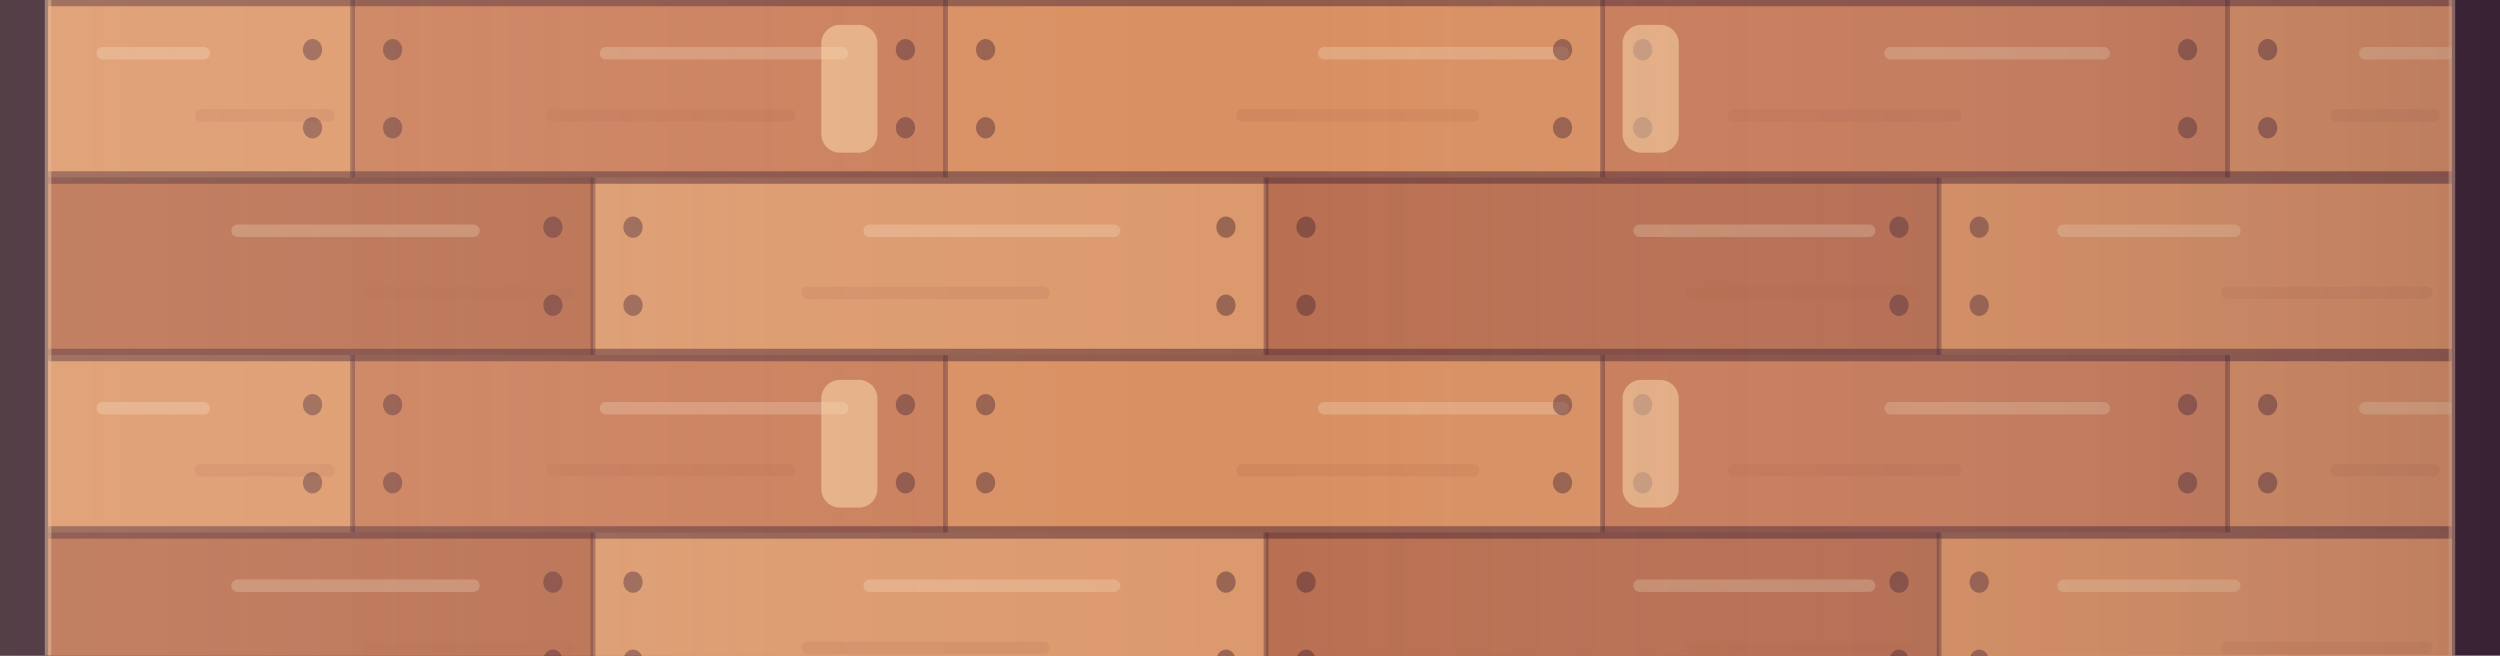
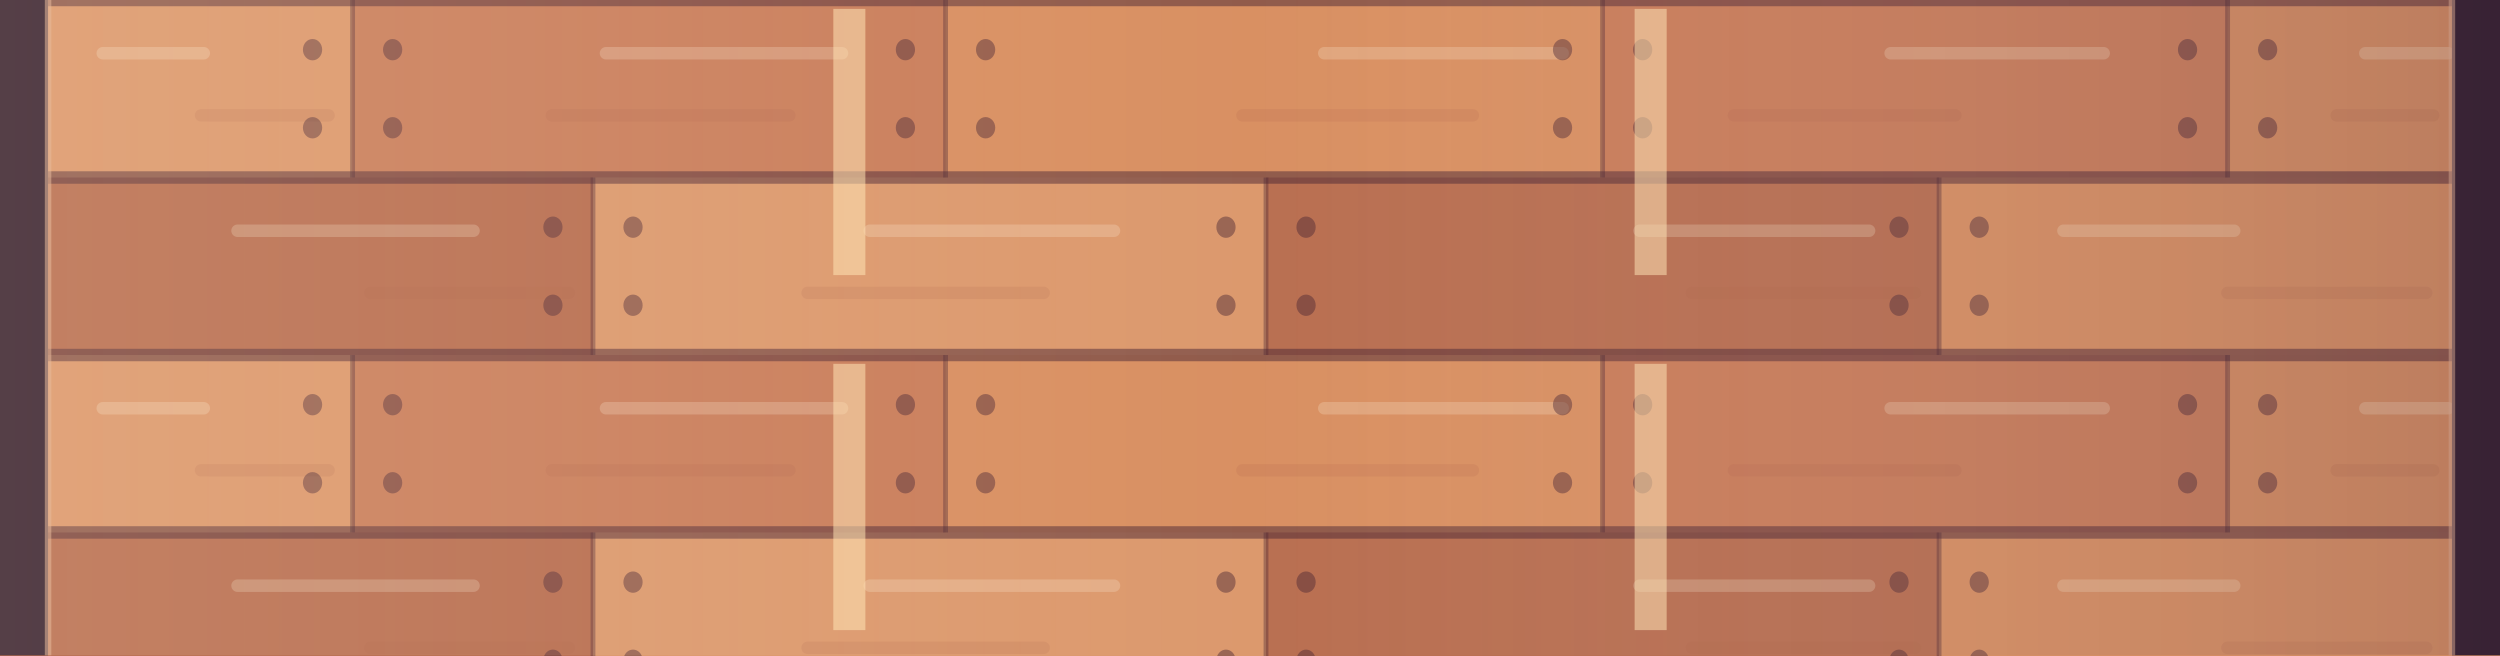
<svg xmlns="http://www.w3.org/2000/svg" width="309" height="81" viewBox="0 0 309 81">
  <rect width="309" height="81" fill="#C97C58" />
  <rect x="0" y="-21.94" width="73.29" height="22.54" fill="#b96e50" />
  <rect x="73.29" y="-21.94" width="83.19" height="22.54" fill="#dc996d" />
  <rect x="156.48" y="-21.94" width="83.19" height="22.54" fill="#b96f51" />
  <rect x="239.67" y="-21.94" width="69.33" height="22.54" fill="#d88f62" />
  <rect x="0" y="0" width="43.58" height="22.54" fill="#dc976b" />
  <rect x="43.58" y="0" width="73.29" height="22.54" fill="#ca7e5b" />
  <rect x="116.87" y="0" width="81.21" height="22.54" fill="#d99062" />
  <rect x="198.08" y="0" width="77.25" height="22.54" fill="#ca7d5a" />
  <rect x="275.33" y="0" width="33.67" height="22.54" fill="#d68d61" />
  <rect x="0" y="21.94" width="73.29" height="22.54" fill="#b96e50" />
  <rect x="73.29" y="21.94" width="83.19" height="22.54" fill="#dc996d" />
  <rect x="156.48" y="21.94" width="83.19" height="22.54" fill="#b96f51" />
  <rect x="239.67" y="21.94" width="69.33" height="22.54" fill="#d88f62" />
  <rect x="0" y="43.88" width="43.58" height="22.53" fill="#dc976b" />
  <rect x="43.58" y="43.88" width="73.29" height="22.53" fill="#ca7e5b" />
  <rect x="116.87" y="43.88" width="81.21" height="22.53" fill="#d99062" />
  <rect x="198.08" y="43.88" width="77.25" height="22.53" fill="#ca7d5a" />
  <rect x="275.33" y="43.88" width="33.67" height="22.53" fill="#d68d61" />
  <rect x="0" y="65.81" width="73.29" height="22.54" fill="#b96e50" />
  <rect x="73.29" y="65.81" width="83.19" height="22.54" fill="#dc996d" />
  <rect x="156.48" y="65.81" width="83.19" height="22.54" fill="#b96f51" />
  <rect x="239.67" y="65.81" width="69.33" height="22.54" fill="#d88f62" />
  <rect x="0" y="87.75" width="43.58" height="22.54" fill="#dc976b" />
  <rect x="43.58" y="87.75" width="73.29" height="22.54" fill="#ca7e5b" />
  <rect x="116.87" y="87.75" width="81.21" height="22.54" fill="#d99062" />
  <rect x="198.08" y="87.75" width="77.25" height="22.54" fill="#ca7d5a" />
  <rect x="275.33" y="87.75" width="33.67" height="22.54" fill="#d68d61" />
  <rect x="0" y="109.69" width="73.29" height="22.53" fill="#b96e50" />
  <rect x="73.29" y="109.69" width="83.19" height="22.53" fill="#dc996d" />
  <rect x="156.48" y="109.69" width="83.19" height="22.53" fill="#b96f51" />
  <rect x="239.67" y="109.69" width="69.33" height="22.53" fill="#d88f62" />
  <path d="M29.36 -15.36H58.53" stroke="#FFF6DE" stroke-opacity="0.22" stroke-width="1.54" stroke-linecap="round" />
  <path d="M45.77 -7.68H70.32" stroke="#A9604A" stroke-opacity="0.16" stroke-width="1.54" stroke-linecap="round" />
  <path d="M107.5 -15.36H137.69" stroke="#FFF6DE" stroke-opacity="0.22" stroke-width="1.54" stroke-linecap="round" />
  <path d="M99.82 -7.68H129" stroke="#A9604A" stroke-opacity="0.16" stroke-width="1.54" stroke-linecap="round" />
  <path d="M202.65 -15.36H231.02" stroke="#FFF6DE" stroke-opacity="0.22" stroke-width="1.54" stroke-linecap="round" />
  <path d="M209.12 -7.68H236.7" stroke="#A9604A" stroke-opacity="0.16" stroke-width="1.54" stroke-linecap="round" />
  <path d="M255.04 -15.36H276.15" stroke="#FFF6DE" stroke-opacity="0.22" stroke-width="1.54" stroke-linecap="round" />
  <path d="M275.31 -7.68H299.88" stroke="#A9604A" stroke-opacity="0.16" stroke-width="1.54" stroke-linecap="round" />
  <path d="M12.7 6.58H25.19" stroke="#FFF6DE" stroke-opacity="0.22" stroke-width="1.54" stroke-linecap="round" />
  <path d="M24.84 14.26H40.61" stroke="#A9604A" stroke-opacity="0.16" stroke-width="1.54" stroke-linecap="round" />
  <path d="M74.9 6.58H104.07" stroke="#FFF6DE" stroke-opacity="0.22" stroke-width="1.54" stroke-linecap="round" />
  <path d="M68.22 14.26H97.57" stroke="#A9604A" stroke-opacity="0.16" stroke-width="1.54" stroke-linecap="round" />
  <path d="M163.68 6.58H193.15" stroke="#FFF6DE" stroke-opacity="0.22" stroke-width="1.54" stroke-linecap="round" />
  <path d="M153.56 14.26H182.05" stroke="#A9604A" stroke-opacity="0.16" stroke-width="1.54" stroke-linecap="round" />
  <path d="M233.68 6.58H260.02" stroke="#FFF6DE" stroke-opacity="0.22" stroke-width="1.54" stroke-linecap="round" />
  <path d="M214.3 14.26H241.69" stroke="#A9604A" stroke-opacity="0.16" stroke-width="1.54" stroke-linecap="round" />
  <path d="M292.35 6.58H302.6" stroke="#FFF6DE" stroke-opacity="0.22" stroke-width="1.54" stroke-linecap="round" />
  <path d="M288.82 14.26H300.75" stroke="#A9604A" stroke-opacity="0.16" stroke-width="1.54" stroke-linecap="round" />
  <path d="M29.36 28.52H58.53" stroke="#FFF6DE" stroke-opacity="0.22" stroke-width="1.54" stroke-linecap="round" />
  <path d="M45.77 36.2H70.32" stroke="#A9604A" stroke-opacity="0.16" stroke-width="1.54" stroke-linecap="round" />
  <path d="M107.5 28.52H137.69" stroke="#FFF6DE" stroke-opacity="0.22" stroke-width="1.54" stroke-linecap="round" />
  <path d="M99.82 36.2H129" stroke="#A9604A" stroke-opacity="0.16" stroke-width="1.54" stroke-linecap="round" />
  <path d="M202.65 28.52H231.02" stroke="#FFF6DE" stroke-opacity="0.22" stroke-width="1.54" stroke-linecap="round" />
  <path d="M209.12 36.2H236.7" stroke="#A9604A" stroke-opacity="0.16" stroke-width="1.54" stroke-linecap="round" />
  <path d="M255.04 28.52H276.15" stroke="#FFF6DE" stroke-opacity="0.22" stroke-width="1.54" stroke-linecap="round" />
  <path d="M275.31 36.2H299.88" stroke="#A9604A" stroke-opacity="0.16" stroke-width="1.54" stroke-linecap="round" />
  <path d="M12.7 50.46H25.19" stroke="#FFF6DE" stroke-opacity="0.22" stroke-width="1.54" stroke-linecap="round" />
  <path d="M24.84 58.13H40.61" stroke="#A9604A" stroke-opacity="0.16" stroke-width="1.54" stroke-linecap="round" />
  <path d="M74.9 50.46H104.07" stroke="#FFF6DE" stroke-opacity="0.22" stroke-width="1.54" stroke-linecap="round" />
  <path d="M68.22 58.13H97.57" stroke="#A9604A" stroke-opacity="0.16" stroke-width="1.54" stroke-linecap="round" />
  <path d="M163.68 50.46H193.15" stroke="#FFF6DE" stroke-opacity="0.22" stroke-width="1.54" stroke-linecap="round" />
  <path d="M153.56 58.13H182.05" stroke="#A9604A" stroke-opacity="0.16" stroke-width="1.54" stroke-linecap="round" />
  <path d="M233.68 50.46H260.02" stroke="#FFF6DE" stroke-opacity="0.22" stroke-width="1.54" stroke-linecap="round" />
  <path d="M214.3 58.13H241.69" stroke="#A9604A" stroke-opacity="0.16" stroke-width="1.54" stroke-linecap="round" />
  <path d="M292.35 50.46H302.6" stroke="#FFF6DE" stroke-opacity="0.22" stroke-width="1.54" stroke-linecap="round" />
  <path d="M288.82 58.13H300.75" stroke="#A9604A" stroke-opacity="0.16" stroke-width="1.54" stroke-linecap="round" />
  <path d="M29.36 72.39H58.53" stroke="#FFF6DE" stroke-opacity="0.22" stroke-width="1.54" stroke-linecap="round" />
  <path d="M45.77 80.07H70.32" stroke="#A9604A" stroke-opacity="0.16" stroke-width="1.54" stroke-linecap="round" />
  <path d="M107.5 72.39H137.69" stroke="#FFF6DE" stroke-opacity="0.22" stroke-width="1.54" stroke-linecap="round" />
  <path d="M99.82 80.07H129" stroke="#A9604A" stroke-opacity="0.16" stroke-width="1.54" stroke-linecap="round" />
  <path d="M202.65 72.39H231.02" stroke="#FFF6DE" stroke-opacity="0.22" stroke-width="1.54" stroke-linecap="round" />
  <path d="M209.12 80.07H236.7" stroke="#A9604A" stroke-opacity="0.16" stroke-width="1.54" stroke-linecap="round" />
  <path d="M255.04 72.39H276.15" stroke="#FFF6DE" stroke-opacity="0.22" stroke-width="1.54" stroke-linecap="round" />
  <path d="M275.31 80.07H299.88" stroke="#A9604A" stroke-opacity="0.16" stroke-width="1.54" stroke-linecap="round" />
  <path d="M12.7 94.33H25.19" stroke="#FFF6DE" stroke-opacity="0.22" stroke-width="1.54" stroke-linecap="round" />
  <path d="M24.84 102.01H40.61" stroke="#A9604A" stroke-opacity="0.16" stroke-width="1.54" stroke-linecap="round" />
  <path d="M74.9 94.33H104.07" stroke="#FFF6DE" stroke-opacity="0.22" stroke-width="1.54" stroke-linecap="round" />
  <path d="M68.22 102.01H97.57" stroke="#A9604A" stroke-opacity="0.16" stroke-width="1.54" stroke-linecap="round" />
  <path d="M163.68 94.33H193.15" stroke="#FFF6DE" stroke-opacity="0.22" stroke-width="1.54" stroke-linecap="round" />
  <path d="M153.56 102.01H182.05" stroke="#A9604A" stroke-opacity="0.16" stroke-width="1.54" stroke-linecap="round" />
  <path d="M233.68 94.33H260.02" stroke="#FFF6DE" stroke-opacity="0.22" stroke-width="1.54" stroke-linecap="round" />
  <path d="M214.3 102.01H241.69" stroke="#A9604A" stroke-opacity="0.16" stroke-width="1.54" stroke-linecap="round" />
  <path d="M292.35 94.33H302.6" stroke="#FFF6DE" stroke-opacity="0.22" stroke-width="1.54" stroke-linecap="round" />
  <path d="M288.82 102.01H300.75" stroke="#A9604A" stroke-opacity="0.16" stroke-width="1.54" stroke-linecap="round" />
  <path d="M29.36 116.27H58.53" stroke="#FFF6DE" stroke-opacity="0.22" stroke-width="1.54" stroke-linecap="round" />
  <path d="M45.77 123.95H70.32" stroke="#A9604A" stroke-opacity="0.16" stroke-width="1.54" stroke-linecap="round" />
  <path d="M107.5 116.27H137.69" stroke="#FFF6DE" stroke-opacity="0.22" stroke-width="1.54" stroke-linecap="round" />
  <path d="M99.82 123.95H129" stroke="#A9604A" stroke-opacity="0.16" stroke-width="1.54" stroke-linecap="round" />
  <path d="M202.65 116.27H231.02" stroke="#FFF6DE" stroke-opacity="0.22" stroke-width="1.54" stroke-linecap="round" />
  <path d="M209.12 123.95H236.7" stroke="#A9604A" stroke-opacity="0.16" stroke-width="1.54" stroke-linecap="round" />
  <path d="M255.04 116.27H276.15" stroke="#FFF6DE" stroke-opacity="0.22" stroke-width="1.54" stroke-linecap="round" />
  <path d="M275.31 123.95H299.88" stroke="#A9604A" stroke-opacity="0.16" stroke-width="1.54" stroke-linecap="round" />
  <path d="M73.29 -21.94V0" stroke="#4A2734" stroke-opacity=".38" stroke-width="0.6" />
  <path d="M156.48 -21.94V0" stroke="#4A2734" stroke-opacity=".38" stroke-width="0.6" />
  <path d="M239.67 -21.94V0" stroke="#4A2734" stroke-opacity=".38" stroke-width="0.6" />
  <path d="M0 -21.94H309" stroke="#4A2734" stroke-opacity=".5" stroke-width="1.54" />
  <path d="M43.58 0V21.94" stroke="#4A2734" stroke-opacity=".38" stroke-width="0.6" />
  <path d="M116.87 0V21.94" stroke="#4A2734" stroke-opacity=".38" stroke-width="0.6" />
  <path d="M198.08 0V21.94" stroke="#4A2734" stroke-opacity=".38" stroke-width="0.6" />
  <path d="M275.33 0V21.94" stroke="#4A2734" stroke-opacity=".38" stroke-width="0.6" />
  <path d="M0 0H309" stroke="#4A2734" stroke-opacity=".5" stroke-width="1.54" />
  <path d="M73.29 21.94V43.88" stroke="#4A2734" stroke-opacity=".38" stroke-width="0.6" />
  <path d="M156.48 21.94V43.88" stroke="#4A2734" stroke-opacity=".38" stroke-width="0.6" />
  <path d="M239.67 21.94V43.88" stroke="#4A2734" stroke-opacity=".38" stroke-width="0.6" />
  <path d="M0 21.94H309" stroke="#4A2734" stroke-opacity=".5" stroke-width="1.54" />
  <path d="M43.58 43.88V65.81" stroke="#4A2734" stroke-opacity=".38" stroke-width="0.6" />
  <path d="M116.87 43.88V65.81" stroke="#4A2734" stroke-opacity=".38" stroke-width="0.6" />
  <path d="M198.08 43.88V65.81" stroke="#4A2734" stroke-opacity=".38" stroke-width="0.6" />
  <path d="M275.33 43.88V65.81" stroke="#4A2734" stroke-opacity=".38" stroke-width="0.6" />
  <path d="M0 43.88H309" stroke="#4A2734" stroke-opacity=".5" stroke-width="1.54" />
  <path d="M73.29 65.81V87.75" stroke="#4A2734" stroke-opacity=".38" stroke-width="0.6" />
  <path d="M156.48 65.81V87.75" stroke="#4A2734" stroke-opacity=".38" stroke-width="0.6" />
  <path d="M239.67 65.81V87.75" stroke="#4A2734" stroke-opacity=".38" stroke-width="0.6" />
  <path d="M0 65.81H309" stroke="#4A2734" stroke-opacity=".5" stroke-width="1.54" />
  <path d="M43.58 87.75V109.69" stroke="#4A2734" stroke-opacity=".38" stroke-width="0.6" />
  <path d="M116.87 87.75V109.69" stroke="#4A2734" stroke-opacity=".38" stroke-width="0.6" />
  <path d="M198.08 87.75V109.69" stroke="#4A2734" stroke-opacity=".38" stroke-width="0.6" />
  <path d="M275.33 87.75V109.69" stroke="#4A2734" stroke-opacity=".38" stroke-width="0.6" />
  <path d="M0 87.75H309" stroke="#4A2734" stroke-opacity=".5" stroke-width="1.54" />
  <path d="M73.29 109.69V131.62" stroke="#4A2734" stroke-opacity=".38" stroke-width="0.6" />
  <path d="M156.48 109.69V131.62" stroke="#4A2734" stroke-opacity=".38" stroke-width="0.6" />
  <path d="M239.67 109.69V131.62" stroke="#4A2734" stroke-opacity=".38" stroke-width="0.6" />
  <path d="M0 109.69H309" stroke="#4A2734" stroke-opacity=".5" stroke-width="1.54" />
  <ellipse cx="68.34" cy="-15.8" rx="1.19" ry="1.32" fill="#4A2734" fill-opacity=".45" />
  <ellipse cx="68.34" cy="-6.14" rx="1.19" ry="1.32" fill="#4A2734" fill-opacity=".45" />
  <ellipse cx="78.24" cy="-15.8" rx="1.19" ry="1.32" fill="#4A2734" fill-opacity=".45" />
  <ellipse cx="78.24" cy="-6.14" rx="1.19" ry="1.32" fill="#4A2734" fill-opacity=".45" />
  <ellipse cx="151.53" cy="-15.8" rx="1.19" ry="1.32" fill="#4A2734" fill-opacity=".45" />
  <ellipse cx="151.53" cy="-6.14" rx="1.19" ry="1.32" fill="#4A2734" fill-opacity=".45" />
  <ellipse cx="161.43" cy="-15.8" rx="1.19" ry="1.32" fill="#4A2734" fill-opacity=".45" />
  <ellipse cx="161.43" cy="-6.14" rx="1.19" ry="1.32" fill="#4A2734" fill-opacity=".45" />
  <ellipse cx="234.72" cy="-15.8" rx="1.19" ry="1.32" fill="#4A2734" fill-opacity=".45" />
  <ellipse cx="234.72" cy="-6.14" rx="1.19" ry="1.32" fill="#4A2734" fill-opacity=".45" />
  <ellipse cx="244.63" cy="-15.8" rx="1.19" ry="1.32" fill="#4A2734" fill-opacity=".45" />
  <ellipse cx="244.63" cy="-6.14" rx="1.19" ry="1.32" fill="#4A2734" fill-opacity=".45" />
  <ellipse cx="38.63" cy="6.14" rx="1.19" ry="1.32" fill="#4A2734" fill-opacity=".45" />
  <ellipse cx="38.63" cy="15.79" rx="1.19" ry="1.32" fill="#4A2734" fill-opacity=".45" />
  <ellipse cx="48.53" cy="6.14" rx="1.19" ry="1.32" fill="#4A2734" fill-opacity=".45" />
  <ellipse cx="48.53" cy="15.79" rx="1.19" ry="1.32" fill="#4A2734" fill-opacity=".45" />
  <ellipse cx="111.91" cy="6.14" rx="1.19" ry="1.32" fill="#4A2734" fill-opacity=".45" />
  <ellipse cx="111.91" cy="15.79" rx="1.19" ry="1.32" fill="#4A2734" fill-opacity=".45" />
  <ellipse cx="121.82" cy="6.14" rx="1.19" ry="1.32" fill="#4A2734" fill-opacity=".45" />
  <ellipse cx="121.82" cy="15.79" rx="1.19" ry="1.32" fill="#4A2734" fill-opacity=".45" />
  <ellipse cx="193.13" cy="6.14" rx="1.19" ry="1.32" fill="#4A2734" fill-opacity=".45" />
  <ellipse cx="193.13" cy="15.79" rx="1.19" ry="1.32" fill="#4A2734" fill-opacity=".45" />
  <ellipse cx="203.03" cy="6.14" rx="1.19" ry="1.32" fill="#4A2734" fill-opacity=".45" />
  <ellipse cx="203.03" cy="15.79" rx="1.19" ry="1.32" fill="#4A2734" fill-opacity=".45" />
  <ellipse cx="270.38" cy="6.14" rx="1.19" ry="1.32" fill="#4A2734" fill-opacity=".45" />
  <ellipse cx="270.38" cy="15.79" rx="1.19" ry="1.32" fill="#4A2734" fill-opacity=".45" />
  <ellipse cx="280.28" cy="6.14" rx="1.19" ry="1.32" fill="#4A2734" fill-opacity=".45" />
  <ellipse cx="280.28" cy="15.79" rx="1.19" ry="1.32" fill="#4A2734" fill-opacity=".45" />
  <ellipse cx="68.34" cy="28.08" rx="1.19" ry="1.32" fill="#4A2734" fill-opacity=".45" />
  <ellipse cx="68.34" cy="37.73" rx="1.19" ry="1.32" fill="#4A2734" fill-opacity=".45" />
  <ellipse cx="78.24" cy="28.08" rx="1.19" ry="1.32" fill="#4A2734" fill-opacity=".45" />
  <ellipse cx="78.24" cy="37.73" rx="1.19" ry="1.32" fill="#4A2734" fill-opacity=".45" />
  <ellipse cx="151.53" cy="28.08" rx="1.19" ry="1.32" fill="#4A2734" fill-opacity=".45" />
  <ellipse cx="151.53" cy="37.73" rx="1.19" ry="1.32" fill="#4A2734" fill-opacity=".45" />
  <ellipse cx="161.43" cy="28.08" rx="1.19" ry="1.32" fill="#4A2734" fill-opacity=".45" />
  <ellipse cx="161.43" cy="37.73" rx="1.19" ry="1.32" fill="#4A2734" fill-opacity=".45" />
  <ellipse cx="234.72" cy="28.08" rx="1.19" ry="1.32" fill="#4A2734" fill-opacity=".45" />
  <ellipse cx="234.72" cy="37.73" rx="1.19" ry="1.32" fill="#4A2734" fill-opacity=".45" />
  <ellipse cx="244.63" cy="28.08" rx="1.19" ry="1.32" fill="#4A2734" fill-opacity=".45" />
  <ellipse cx="244.63" cy="37.73" rx="1.19" ry="1.32" fill="#4A2734" fill-opacity=".45" />
  <ellipse cx="38.63" cy="50.02" rx="1.19" ry="1.32" fill="#4A2734" fill-opacity=".45" />
  <ellipse cx="38.63" cy="59.67" rx="1.19" ry="1.32" fill="#4A2734" fill-opacity=".45" />
  <ellipse cx="48.53" cy="50.02" rx="1.19" ry="1.32" fill="#4A2734" fill-opacity=".45" />
  <ellipse cx="48.53" cy="59.67" rx="1.19" ry="1.32" fill="#4A2734" fill-opacity=".45" />
  <ellipse cx="111.91" cy="50.02" rx="1.19" ry="1.32" fill="#4A2734" fill-opacity=".45" />
  <ellipse cx="111.91" cy="59.67" rx="1.19" ry="1.32" fill="#4A2734" fill-opacity=".45" />
  <ellipse cx="121.82" cy="50.02" rx="1.19" ry="1.32" fill="#4A2734" fill-opacity=".45" />
  <ellipse cx="121.82" cy="59.67" rx="1.19" ry="1.32" fill="#4A2734" fill-opacity=".45" />
  <ellipse cx="193.13" cy="50.02" rx="1.19" ry="1.32" fill="#4A2734" fill-opacity=".45" />
  <ellipse cx="193.13" cy="59.67" rx="1.19" ry="1.32" fill="#4A2734" fill-opacity=".45" />
  <ellipse cx="203.03" cy="50.02" rx="1.19" ry="1.32" fill="#4A2734" fill-opacity=".45" />
  <ellipse cx="203.03" cy="59.67" rx="1.19" ry="1.32" fill="#4A2734" fill-opacity=".45" />
  <ellipse cx="270.38" cy="50.02" rx="1.19" ry="1.32" fill="#4A2734" fill-opacity=".45" />
  <ellipse cx="270.38" cy="59.67" rx="1.19" ry="1.32" fill="#4A2734" fill-opacity=".45" />
  <ellipse cx="280.28" cy="50.02" rx="1.19" ry="1.32" fill="#4A2734" fill-opacity=".45" />
  <ellipse cx="280.28" cy="59.67" rx="1.19" ry="1.32" fill="#4A2734" fill-opacity=".45" />
  <ellipse cx="68.34" cy="71.95" rx="1.19" ry="1.32" fill="#4A2734" fill-opacity=".45" />
  <ellipse cx="68.34" cy="81.61" rx="1.19" ry="1.32" fill="#4A2734" fill-opacity=".45" />
  <ellipse cx="78.24" cy="71.95" rx="1.19" ry="1.32" fill="#4A2734" fill-opacity=".45" />
  <ellipse cx="78.24" cy="81.61" rx="1.19" ry="1.32" fill="#4A2734" fill-opacity=".45" />
  <ellipse cx="151.53" cy="71.95" rx="1.19" ry="1.32" fill="#4A2734" fill-opacity=".45" />
  <ellipse cx="151.53" cy="81.61" rx="1.19" ry="1.32" fill="#4A2734" fill-opacity=".45" />
  <ellipse cx="161.43" cy="71.95" rx="1.19" ry="1.32" fill="#4A2734" fill-opacity=".45" />
  <ellipse cx="161.43" cy="81.61" rx="1.19" ry="1.32" fill="#4A2734" fill-opacity=".45" />
  <ellipse cx="234.72" cy="71.95" rx="1.19" ry="1.32" fill="#4A2734" fill-opacity=".45" />
  <ellipse cx="234.72" cy="81.61" rx="1.19" ry="1.32" fill="#4A2734" fill-opacity=".45" />
  <ellipse cx="244.63" cy="71.95" rx="1.19" ry="1.32" fill="#4A2734" fill-opacity=".45" />
  <ellipse cx="244.63" cy="81.61" rx="1.19" ry="1.32" fill="#4A2734" fill-opacity=".45" />
  <ellipse cx="38.63" cy="93.89" rx="1.19" ry="1.32" fill="#4A2734" fill-opacity=".45" />
  <ellipse cx="38.63" cy="103.54" rx="1.19" ry="1.32" fill="#4A2734" fill-opacity=".45" />
  <ellipse cx="48.53" cy="93.89" rx="1.19" ry="1.32" fill="#4A2734" fill-opacity=".45" />
  <ellipse cx="48.53" cy="103.54" rx="1.19" ry="1.32" fill="#4A2734" fill-opacity=".45" />
  <ellipse cx="111.91" cy="93.89" rx="1.19" ry="1.32" fill="#4A2734" fill-opacity=".45" />
  <ellipse cx="111.91" cy="103.54" rx="1.19" ry="1.32" fill="#4A2734" fill-opacity=".45" />
  <ellipse cx="121.82" cy="93.89" rx="1.19" ry="1.32" fill="#4A2734" fill-opacity=".45" />
  <ellipse cx="121.82" cy="103.54" rx="1.19" ry="1.32" fill="#4A2734" fill-opacity=".45" />
  <ellipse cx="193.13" cy="93.89" rx="1.19" ry="1.32" fill="#4A2734" fill-opacity=".45" />
  <ellipse cx="193.13" cy="103.54" rx="1.19" ry="1.32" fill="#4A2734" fill-opacity=".45" />
  <ellipse cx="203.03" cy="93.89" rx="1.19" ry="1.32" fill="#4A2734" fill-opacity=".45" />
  <ellipse cx="203.03" cy="103.54" rx="1.19" ry="1.32" fill="#4A2734" fill-opacity=".45" />
  <ellipse cx="270.38" cy="93.89" rx="1.19" ry="1.32" fill="#4A2734" fill-opacity=".45" />
  <ellipse cx="270.38" cy="103.54" rx="1.19" ry="1.32" fill="#4A2734" fill-opacity=".45" />
  <ellipse cx="280.28" cy="93.89" rx="1.19" ry="1.32" fill="#4A2734" fill-opacity=".45" />
  <ellipse cx="280.28" cy="103.54" rx="1.19" ry="1.32" fill="#4A2734" fill-opacity=".45" />
  <ellipse cx="68.34" cy="115.83" rx="1.19" ry="1.32" fill="#4A2734" fill-opacity=".45" />
  <ellipse cx="68.34" cy="125.48" rx="1.19" ry="1.32" fill="#4A2734" fill-opacity=".45" />
  <ellipse cx="78.24" cy="115.83" rx="1.19" ry="1.32" fill="#4A2734" fill-opacity=".45" />
  <ellipse cx="78.24" cy="125.48" rx="1.19" ry="1.32" fill="#4A2734" fill-opacity=".45" />
  <ellipse cx="151.53" cy="115.83" rx="1.19" ry="1.32" fill="#4A2734" fill-opacity=".45" />
  <ellipse cx="151.53" cy="125.48" rx="1.19" ry="1.32" fill="#4A2734" fill-opacity=".45" />
  <ellipse cx="161.43" cy="115.83" rx="1.19" ry="1.32" fill="#4A2734" fill-opacity=".45" />
  <ellipse cx="161.43" cy="125.48" rx="1.19" ry="1.32" fill="#4A2734" fill-opacity=".45" />
  <ellipse cx="234.72" cy="115.83" rx="1.19" ry="1.32" fill="#4A2734" fill-opacity=".45" />
  <ellipse cx="234.72" cy="125.48" rx="1.19" ry="1.32" fill="#4A2734" fill-opacity=".45" />
  <ellipse cx="244.63" cy="115.83" rx="1.19" ry="1.32" fill="#4A2734" fill-opacity=".45" />
  <ellipse cx="244.63" cy="125.48" rx="1.19" ry="1.32" fill="#4A2734" fill-opacity=".45" />
-   <rect x="101.51" y="3.07" width="6.94" height="15.8" rx="2.31" fill="#FFE1B0" fill-opacity=".5" />
-   <rect x="200.55" y="3.07" width="6.94" height="15.8" rx="2.31" fill="#FFE1B0" fill-opacity=".5" />
-   <rect x="101.51" y="46.95" width="6.94" height="15.79" rx="2.31" fill="#FFE1B0" fill-opacity=".5" />
-   <rect x="200.55" y="46.95" width="6.94" height="15.79" rx="2.31" fill="#FFE1B0" fill-opacity=".5" />
-   <rect x="101.51" y="90.82" width="6.94" height="15.8" rx="2.31" fill="#FFE1B0" fill-opacity=".5" />
-   <rect x="200.55" y="90.82" width="6.94" height="15.8" rx="2.31" fill="#FFE1B0" fill-opacity=".5" />
+   <rect x="103" y="1.1" width="3.96" height="32.9" fill="#FFE1B0" fill-opacity=".55" />
+   <rect x="202.04" y="1.1" width="3.96" height="32.9" fill="#FFE1B0" fill-opacity=".55" />
+   <rect x="103" y="44.97" width="3.96" height="32.91" fill="#FFE1B0" fill-opacity=".55" />
+   <rect x="202.04" y="44.97" width="3.96" height="32.91" fill="#FFE1B0" fill-opacity=".55" />
+   <rect x="103" y="88.85" width="3.96" height="32.9" fill="#FFE1B0" fill-opacity=".55" />
+   <rect x="202.04" y="88.85" width="3.96" height="32.9" fill="#FFE1B0" fill-opacity=".55" />
  <rect x="0" y="0" width="5.94" height="81" fill="#3A2230" />
  <rect x="303.06" y="0" width="5.94" height="81" fill="#3A2230" />
  <path d="M5.94 0V81M303.06 0V81" stroke="#e4b191" stroke-opacity=".55" stroke-width="0.8" />
  <defs>
    <linearGradient id="l" x1="0" x2="1" y1="0" y2="0">
      <stop offset="0" stop-color="#FFF4D8" stop-opacity="0.14" />
      <stop offset=".5" stop-color="#FFFFFF" stop-opacity="0" />
      <stop offset="1" stop-color="#2A1E48" stop-opacity="0.16" />
    </linearGradient>
  </defs>
  <rect width="309" height="81" fill="url(#l)" />
</svg>
